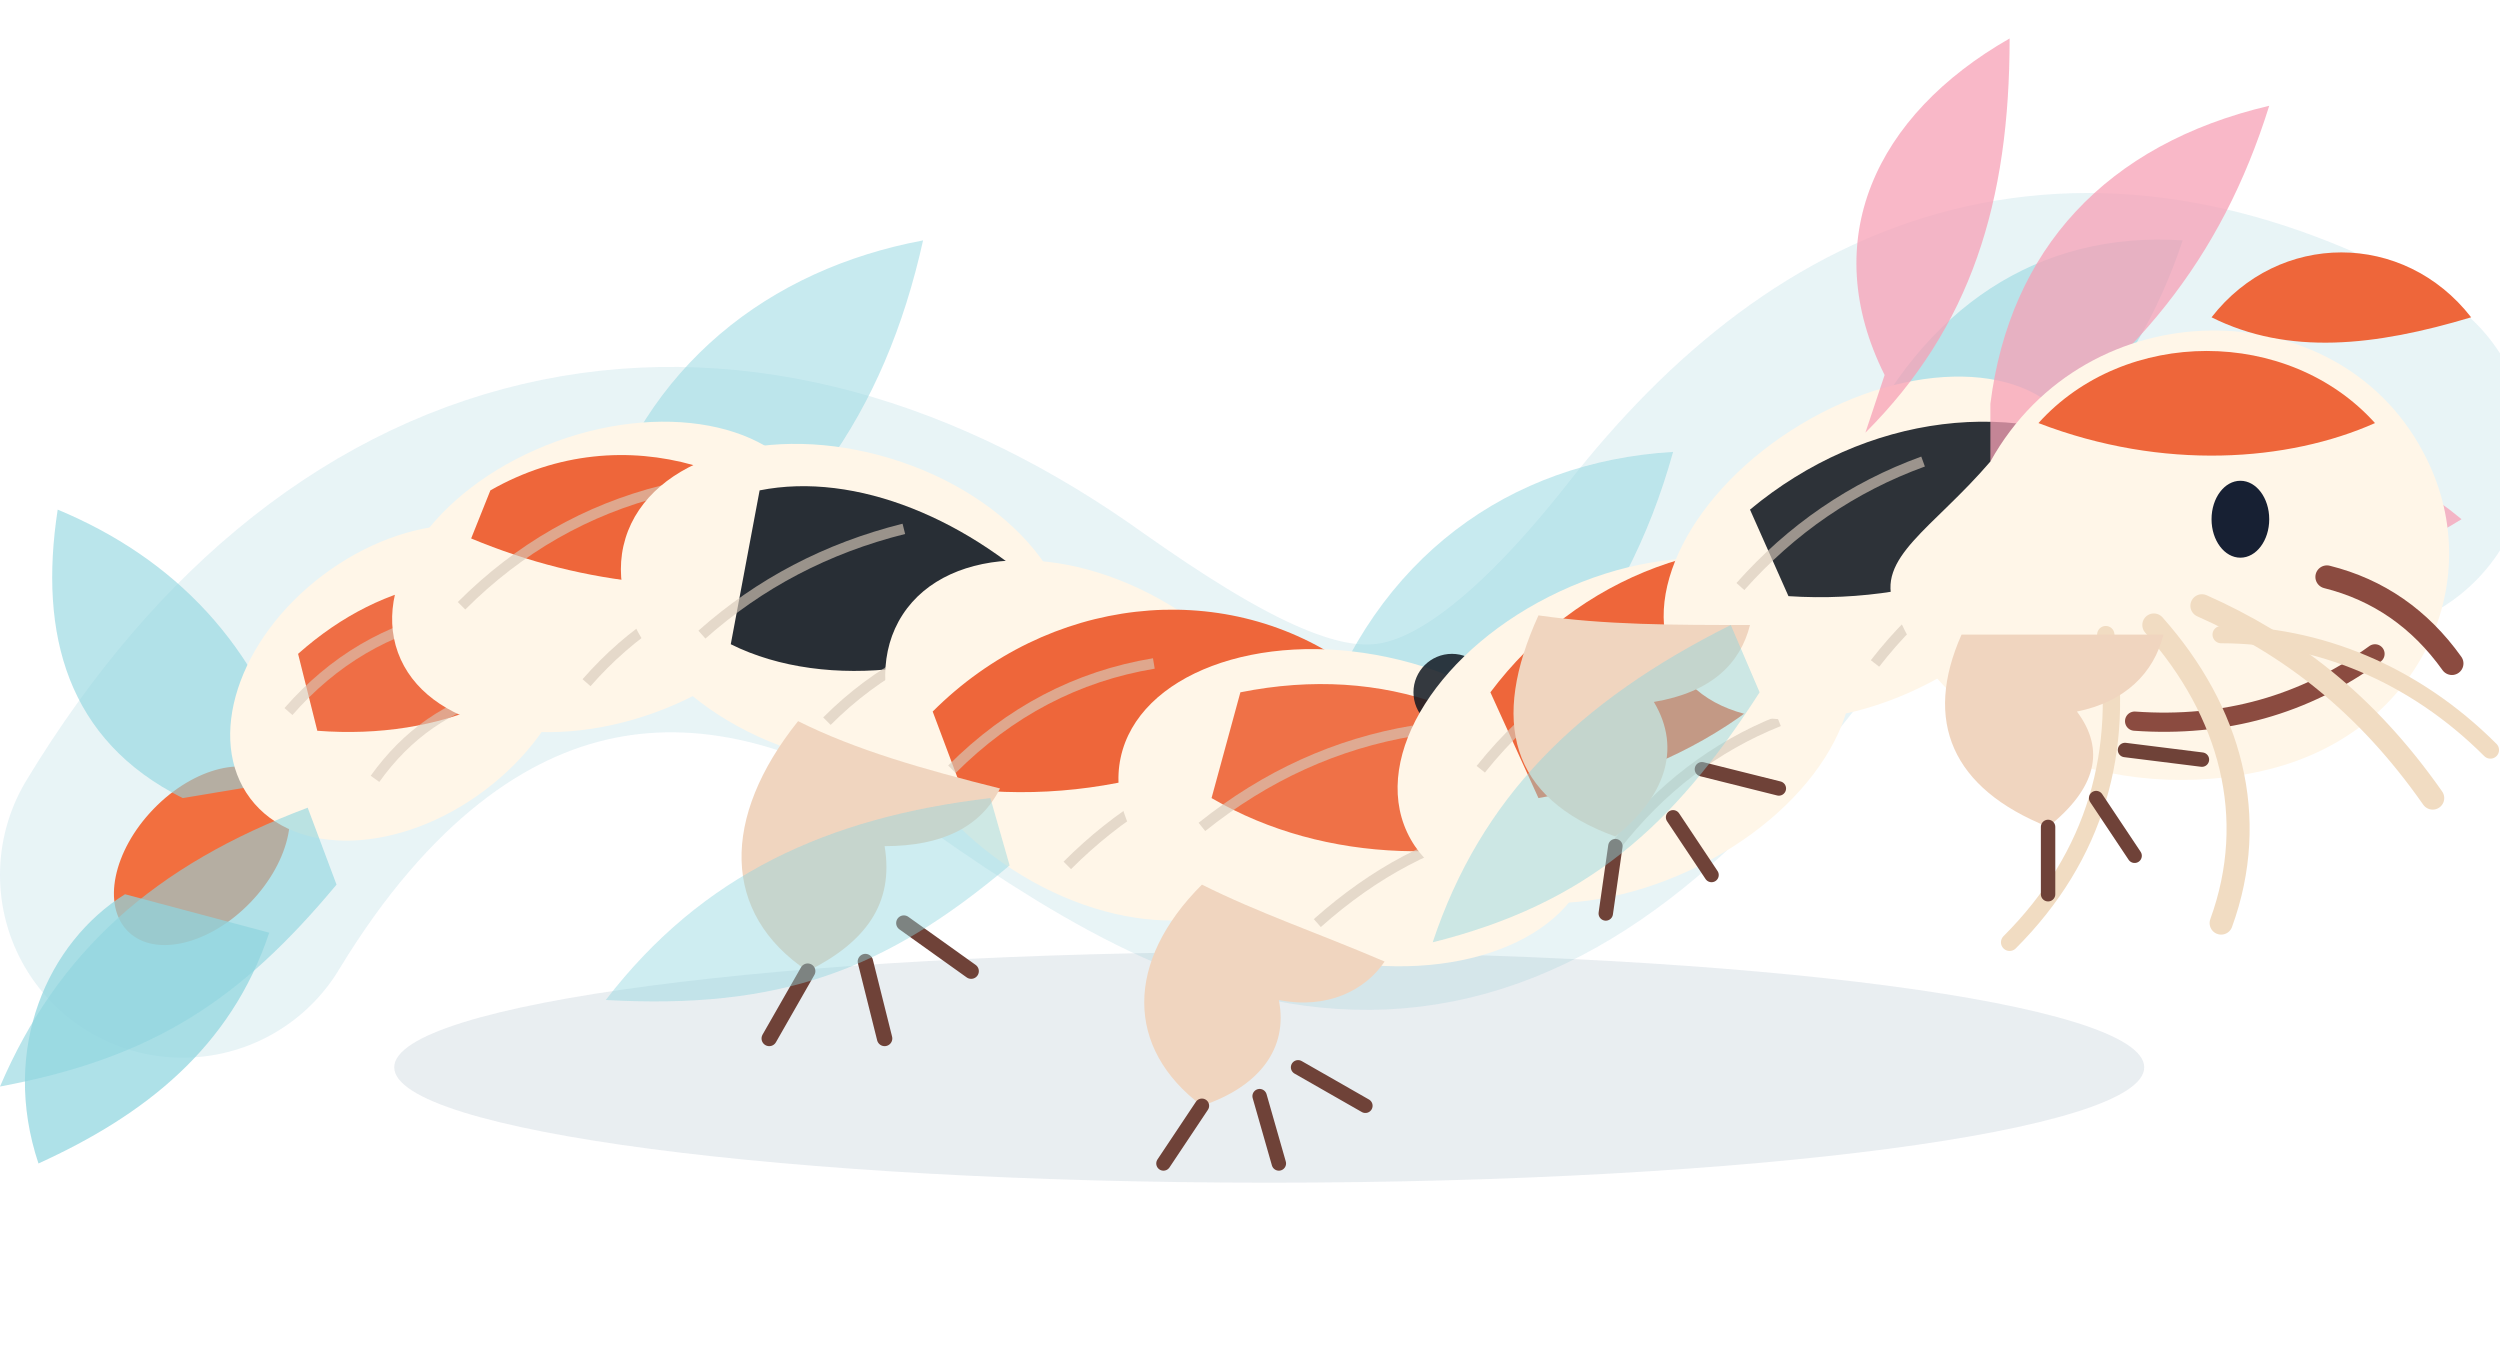
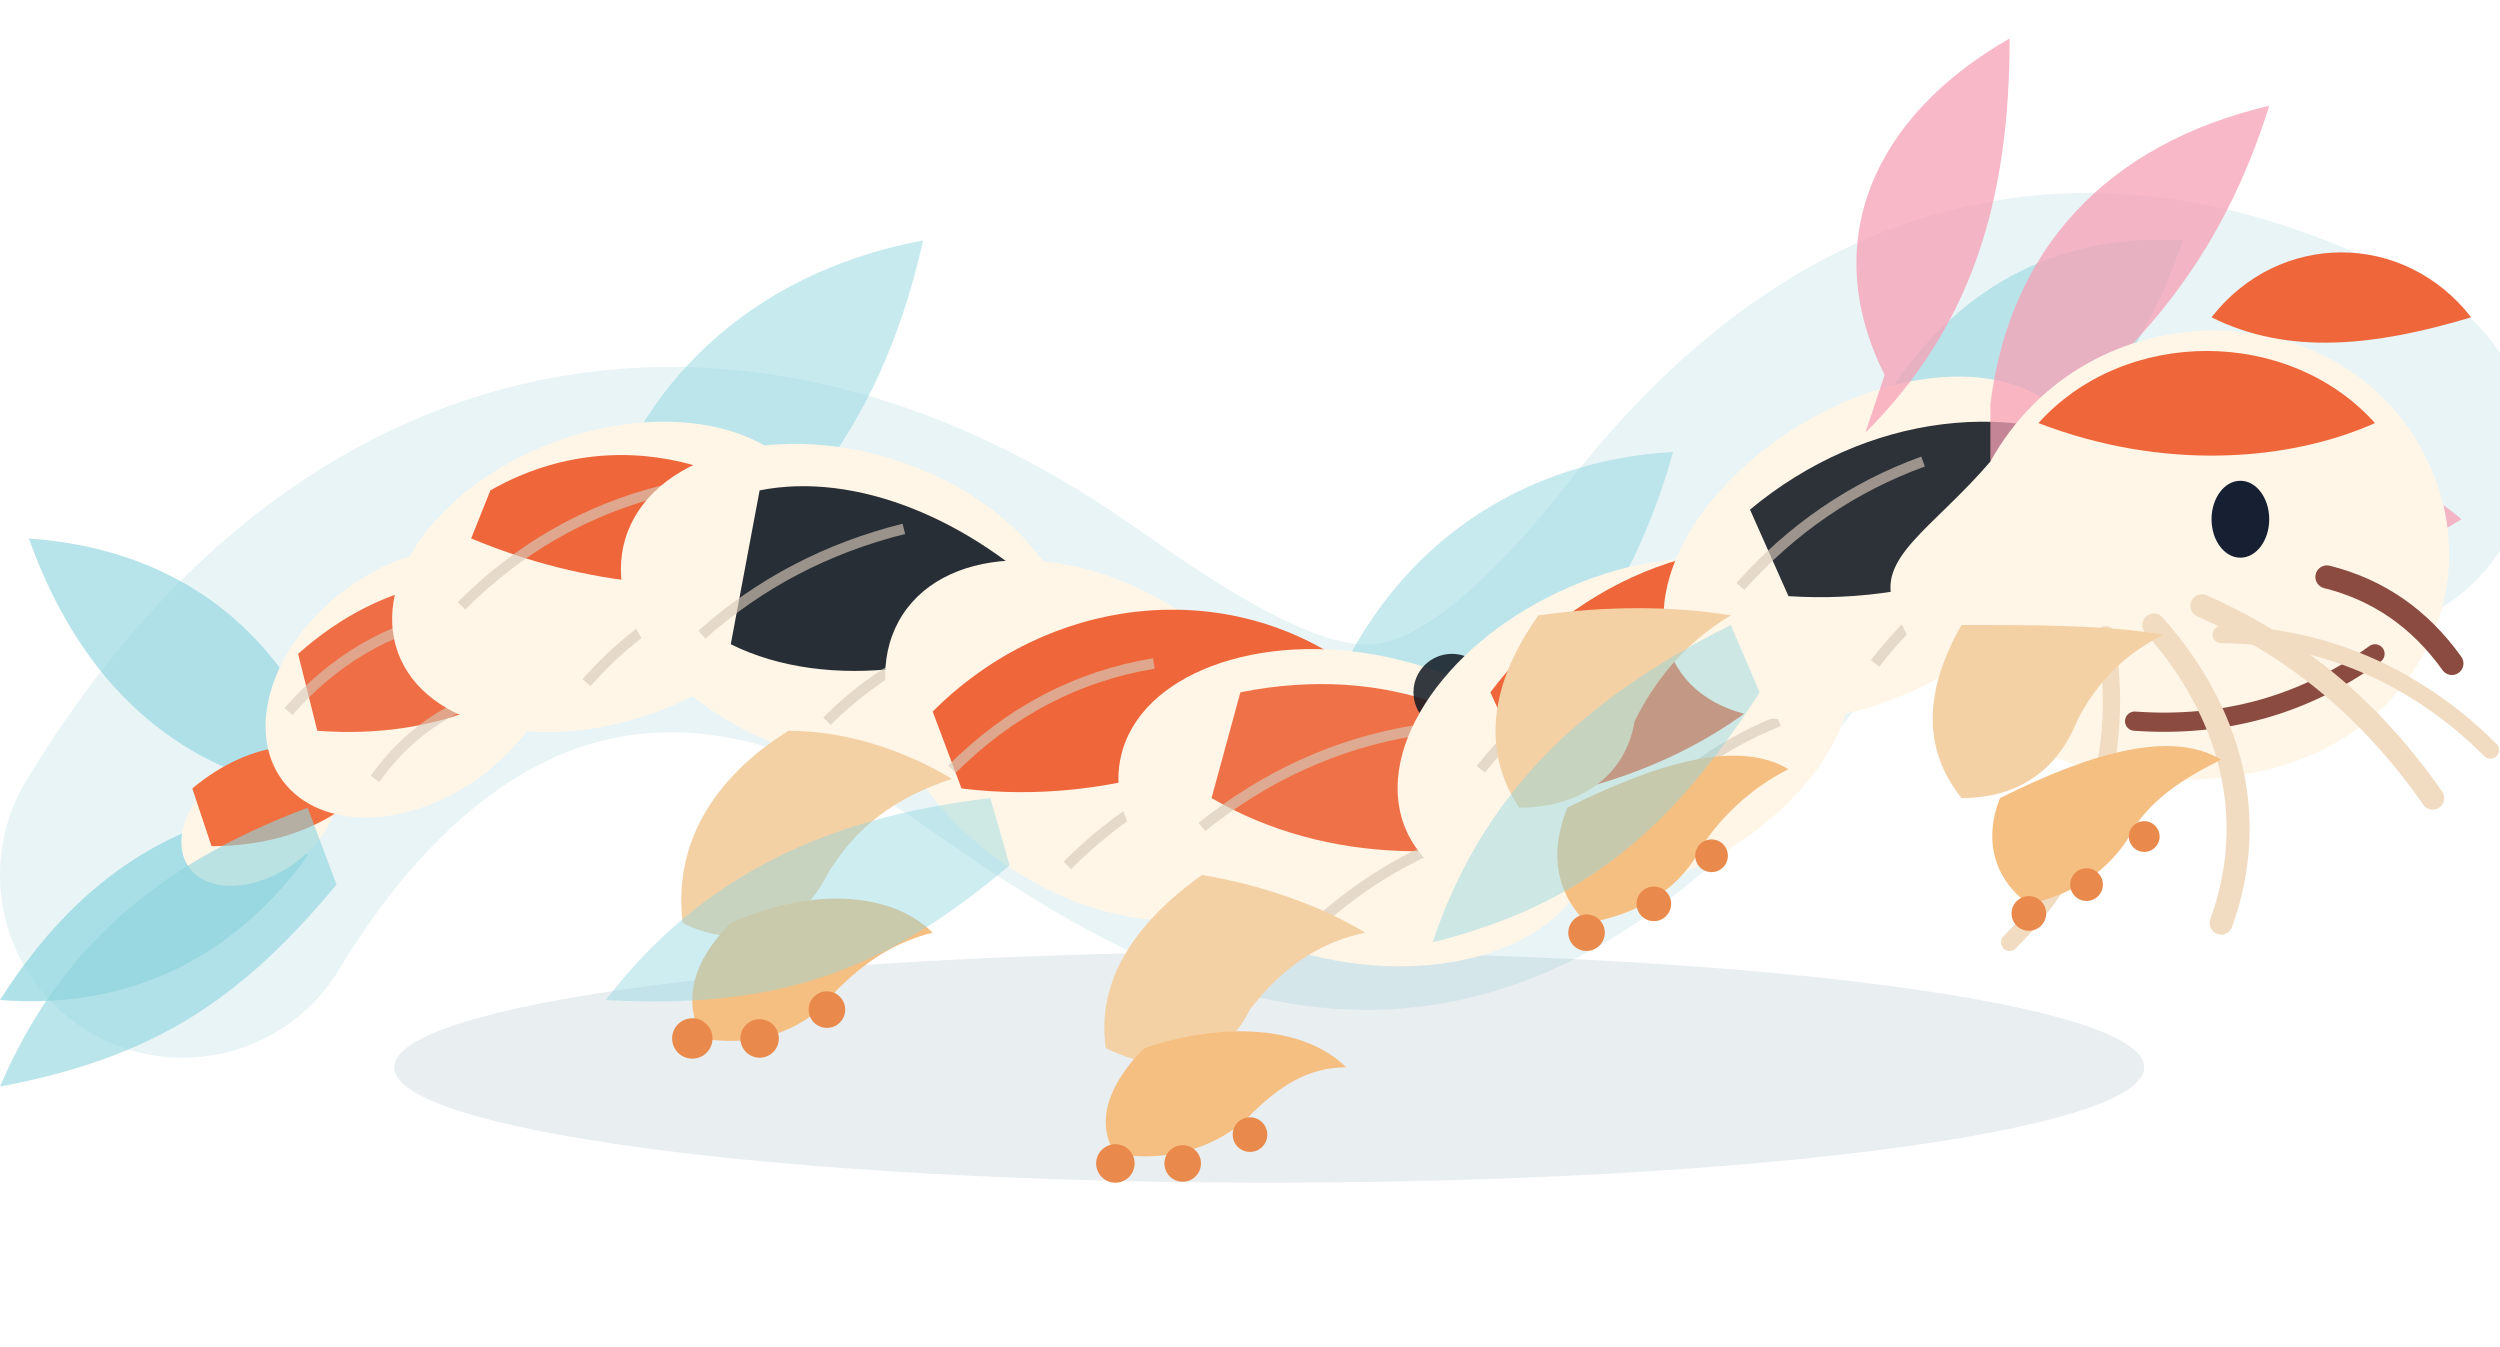
<svg xmlns="http://www.w3.org/2000/svg" width="260" height="140" viewBox="0 0 260 140" role="img" aria-hidden="true">
  <style>svg{overflow:visible}.dragon,.seg,.fin,.whisker,.mane,.leg{transform-box:view-box}.dragon{animation:bob 2.2s ease-in-out infinite;transform-origin:132px 70px}.seg{animation:wave 1.45s ease-in-out infinite}.s1{animation-delay:-1.28s}.s2{animation-delay:-1.16s}.s3{animation-delay:-1.04s}.s4{animation-delay:-.92s}.s5{animation-delay:-.8s}.s6{animation-delay:-.68s}.s7{animation-delay:-.56s}.s8{animation-delay:-.44s}.s9{animation-delay:-.32s}.s10{animation-delay:-.2s}.s11{animation-delay:-.08s}.fin{animation:fin 1.1s ease-in-out infinite;transform-origin:center}.whisker{animation:whisker 1.4s ease-in-out infinite;transform-origin:220px 58px}.mane{animation:mane 1.2s ease-in-out infinite;transform-origin:204px 47px}.leg{animation:leg .95s ease-in-out infinite;transform-origin:center}.l2,.l4{animation-delay:-.45s}@keyframes bob{0%,100%{transform:translateY(0) rotate(-1.5deg)}50%{transform:translateY(-6px) rotate(1.5deg)}}@keyframes wave{0%,100%{transform:translateY(-3px)}50%{transform:translateY(4px)}}@keyframes fin{0%,100%{transform:rotate(-5deg) translateY(0)}50%{transform:rotate(7deg) translateY(3px)}}@keyframes whisker{0%,100%{transform:rotate(-4deg)}50%{transform:rotate(6deg)}}@keyframes mane{0%,100%{transform:translateY(-2px)}50%{transform:translateY(3px)}}@keyframes leg{0%,100%{transform:translateY(0) rotate(-4deg)}50%{transform:translateY(3px) rotate(5deg)}}</style>
  <ellipse cx="132" cy="111" rx="91" ry="12" fill="#7590a7" opacity=".16" />
  <g class="dragon">
    <path d="M19 91c23-38 57-43 89-20 27 19 44 24 70-9 18-23 39-30 66-15" fill="none" stroke="#6cb6c8" stroke-width="38" stroke-linecap="round" stroke-linejoin="round" opacity=".16" />
    <g class="fin s3">
      <path class="fin" d="M62 55c5-17 18-27 34-30-4 18-13 31-30 41z" fill="#8fd5df" opacity=".5" />
    </g>
    <g class="fin s6">
      <path class="fin" d="M137 76c6-18 20-28 37-29-5 18-16 31-34 40z" fill="#8fd5df" opacity=".5" />
    </g>
    <g class="fin s9">
      <path class="fin" d="M193 47c7-15 19-23 34-22-5 15-15 26-31 32z" fill="#8fd5df" opacity=".55" />
    </g>
    <g class="seg s1">
-       <ellipse cx="21" cy="89" rx="11" ry="7" transform="rotate(-46 21 89)" fill="#f26f3f" />
-       <path d="M13 93c-8 5-13 16-9 28 11-5 20-12 24-24z" fill="#8fd5df" opacity=".72" />
-       <path d="M19 83c-12-6-15-17-13-30 12 5 21 14 25 28z" fill="#8fd5df" opacity=".62" />
+       <path d="M28 84c-12 2-21 9-28 20 13 1 24-4 32-15z" fill="#8fd5df" opacity=".72" />
+       <path d="M30 82c-13-3-22-12-27-26 14 1 25 8 31 22z" fill="#8fd5df" opacity=".64" />
+       <ellipse cx="27" cy="85" rx="9" ry="6" transform="rotate(-35 27 85)" fill="#fff6e8" />
+       <path d="M20 82c6-5 13-6 20-2-4 5-10 8-18 8z" fill="#f26f3f" />
    </g>
    <g class="seg s2">
-       <ellipse cx="42" cy="71" rx="20" ry="14" transform="rotate(-37 42 71)" fill="#fff6e8" />
+       <ellipse cx="43" cy="71" rx="17" ry="12" transform="rotate(-37 43 71)" fill="#fff6e8" />
      <path d="M31 68c9-8 20-10 31-5-5 9-16 14-29 13z" fill="#ee663a" opacity=".94" />
      <path d="M39 81q5-7 13-9M30 74q7-8 17-10" stroke="#d7c9ba" stroke-width="1.1" fill="none" opacity=".6" />
    </g>
    <g class="seg s3">
      <ellipse cx="63" cy="60" rx="23" ry="15" transform="rotate(-20 63 60)" fill="#fff6e8" />
      <path d="M51 51c14-8 30-2 37 9-15 2-27 1-39-4z" fill="#ee663a" />
      <path d="M61 71q7-8 17-11M48 63q9-9 21-12" stroke="#d7c9ba" stroke-width="1.1" fill="none" opacity=".65" />
    </g>
    <g class="seg s4">
      <ellipse cx="88" cy="63" rx="24" ry="16" transform="rotate(17 88 63)" fill="#fff6e8" />
      <path d="M79 51c10-2 22 3 31 12-9 7-24 9-34 4z" fill="#111821" opacity=".9" />
      <path d="M86 75q8-8 19-10M73 66q9-8 21-11" stroke="#d7c9ba" stroke-width="1.1" fill="none" opacity=".65" />
    </g>
    <g class="seg s5">
      <ellipse cx="114" cy="77" rx="24" ry="16" transform="rotate(33 114 77)" fill="#fff6e8" />
      <path d="M97 74c12-12 30-14 43-5-8 9-24 15-40 13z" fill="#ee663a" />
      <path d="M111 90q8-8 18-11M99 80q9-9 21-11" stroke="#d7c9ba" stroke-width="1.1" fill="none" opacity=".65" />
    </g>
    <g class="seg s6">
      <ellipse cx="141" cy="84" rx="25" ry="16" transform="rotate(12 141 84)" fill="#fff6e8" />
      <path d="M129 72c15-3 28 2 37 13-13 5-28 5-40-2z" fill="#ee663a" opacity=".92" />
      <circle cx="151" cy="72" r="4" fill="#111821" opacity=".85" />
      <path d="M137 96q9-8 19-10M125 86q10-8 22-10" stroke="#d7c9ba" stroke-width="1.1" fill="none" opacity=".65" />
    </g>
    <g class="seg s7">
      <ellipse cx="169" cy="76" rx="25" ry="16" transform="rotate(-25 169 76)" fill="#fff6e8" />
      <path d="M155 72c9-12 24-18 39-14-4 12-17 22-34 25z" fill="#ee663a" />
      <path d="M168 88q7-9 17-13M154 80q8-10 20-14" stroke="#d7c9ba" stroke-width="1.1" fill="none" opacity=".65" />
    </g>
    <g class="seg s8">
      <ellipse cx="195" cy="57" rx="24" ry="15" transform="rotate(-31 195 57)" fill="#fff6e8" />
      <path d="M182 53c12-10 28-12 40-5-7 9-21 15-36 14z" fill="#111821" opacity=".88" />
      <path d="M195 69q7-9 16-12M181 61q8-9 19-13" stroke="#d7c9ba" stroke-width="1.1" fill="none" opacity=".65" />
    </g>
    <g class="mane">
      <path d="M196 39c-7-14-1-27 13-35 0 17-4 30-15 41zM207 42c2-16 12-27 29-31-5 16-14 27-29 37zM216 53c14-9 28-9 40 1-13 8-27 10-42 6z" fill="#f7a0b6" opacity=".75" />
    </g>
    <g class="seg s9">
      <path d="M207 48c10-18 36-18 45-1 7 13 0 29-16 33-16 4-34-3-39-17-2-5 4-8 10-15z" fill="#fff6e8" />
      <path d="M212 44c9-10 26-10 35 0-9 4-22 5-35 0z" fill="#ee663a" />
      <path d="M230 33c7-9 20-9 27 0-10 3-19 4-27 0z" fill="#ee663a" />
      <ellipse cx="233" cy="54" rx="3" ry="4" fill="#172033" />
      <path d="M242 60q8 2 13 9" stroke="#8b4b40" stroke-width="2.4" fill="none" stroke-linecap="round" />
      <path d="M247 68q-11 8-25 7" stroke="#8b4b40" stroke-width="2" fill="none" stroke-linecap="round" />
    </g>
    <g class="whisker">
      <path d="M229 63c9 4 17 10 24 20M224 65c8 9 11 20 7 31" stroke="#f1dcc2" stroke-width="2.4" fill="none" stroke-linecap="round" />
      <path d="M231 66c10 0 20 4 28 12M219 66c2 12-1 23-10 32" stroke="#f1dcc2" stroke-width="1.8" fill="none" stroke-linecap="round" />
    </g>
    <g class="leg l1">
-       <path d="M83 75c-8 10-8 20 1 26 6-3 9-7 8-13 6 0 10-2 12-6-8-2-15-4-21-7z" fill="#f0d5bf" />
-       <path d="M84 101l-4 7M90 100l2 8M94 96l7 5" stroke="#6f4238" stroke-width="1.6" stroke-linecap="round" />
+       <path d="M82 76c-8 5-12 12-11 20 6 3 12 1 15-5 3-5 7-8 13-10-5-3-11-5-17-5z" fill="#f4d1a5" />
+       <path d="M76 96c-4 4-5 8-3 12 6 1 11-1 14-5 3-3 6-5 10-6-4-4-12-5-21-1z" fill="#f6bf82" />
+       <circle cx="72" cy="108" r="2.1" fill="#e9894b" />
+       <circle cx="79" cy="108" r="2" fill="#e9894b" />
+       <circle cx="86" cy="105" r="1.9" fill="#e9894b" />
    </g>
    <g class="leg l2">
-       <path d="M125 92c-8 8-8 17 0 23 6-2 9-6 8-11 5 1 9-1 11-4-7-3-13-5-19-8z" fill="#f0d5bf" />
-       <path d="M125 115l-4 6M131 114l2 7M135 111l7 4" stroke="#6f4238" stroke-width="1.5" stroke-linecap="round" />
+       <path d="M125 91c-7 5-11 11-10 18 6 3 12 2 15-4 3-4 7-7 12-8-5-3-11-5-17-6z" fill="#f4d1a5" />
+       <path d="M119 109c-4 4-5 8-3 11 6 1 11-1 14-4 3-3 6-5 10-5-4-4-12-5-21-2z" fill="#f6bf82" />
+       <circle cx="116" cy="121" r="2" fill="#e9894b" />
+       <circle cx="123" cy="121" r="1.9" fill="#e9894b" />
+       <circle cx="130" cy="118" r="1.8" fill="#e9894b" />
    </g>
    <g class="leg l3">
-       <path d="M160 64c-5 11-3 19 8 23 5-4 7-9 4-14 6-1 9-4 10-8-8 0-15 0-22-1z" fill="#f0d5bf" />
-       <path d="M168 88l-1 7M174 85l4 6M177 80l8 2" stroke="#6f4238" stroke-width="1.5" stroke-linecap="round" />
+       <path d="M160 64c-5 7-6 14-2 20 6 0 11-3 12-9 2-4 5-8 10-11-6-1-13-1-20 0z" fill="#f4d1a5" />
+       <path d="M163 84c-2 5-1 9 2 12 6-1 10-4 12-8 2-3 5-6 9-8-5-3-13-1-23 4z" fill="#f6bf82" />
+       <circle cx="165" cy="97" r="1.9" fill="#e9894b" />
+       <circle cx="172" cy="94" r="1.8" fill="#e9894b" />
+       <circle cx="178" cy="89" r="1.7" fill="#e9894b" />
    </g>
    <g class="leg l4">
-       <path d="M204 66c-4 9-1 16 9 20 5-4 6-8 3-12 5-1 8-4 9-8-7 0-14 0-21 0z" fill="#f0d5bf" />
-       <path d="M213 86v7M218 83l4 6M221 78l8 1" stroke="#6f4238" stroke-width="1.5" stroke-linecap="round" />
+       <path d="M204 65c-4 7-4 13 0 18 6 0 10-3 12-8 2-4 5-7 9-9-6-1-13-1-21-1z" fill="#f4d1a5" />
+       <path d="M208 83c-2 5 0 9 3 11 5-1 9-4 11-8 2-3 5-5 9-7-5-3-13-1-23 4z" fill="#f6bf82" />
+       <circle cx="211" cy="95" r="1.8" fill="#e9894b" />
+       <circle cx="217" cy="92" r="1.7" fill="#e9894b" />
+       <circle cx="223" cy="87" r="1.6" fill="#e9894b" />
    </g>
    <path class="fin" d="M35 92c-10 12-19 18-35 21 6-14 16-23 32-29z" fill="#8fd5df" opacity=".62" />
    <path class="fin" d="M105 90c-13 11-24 15-42 14 10-13 23-19 40-21z" fill="#8fd5df" opacity=".44" />
    <path class="fin" d="M183 72c-9 14-18 22-34 26 5-15 15-25 31-33z" fill="#8fd5df" opacity=".46" />
  </g>
</svg>
